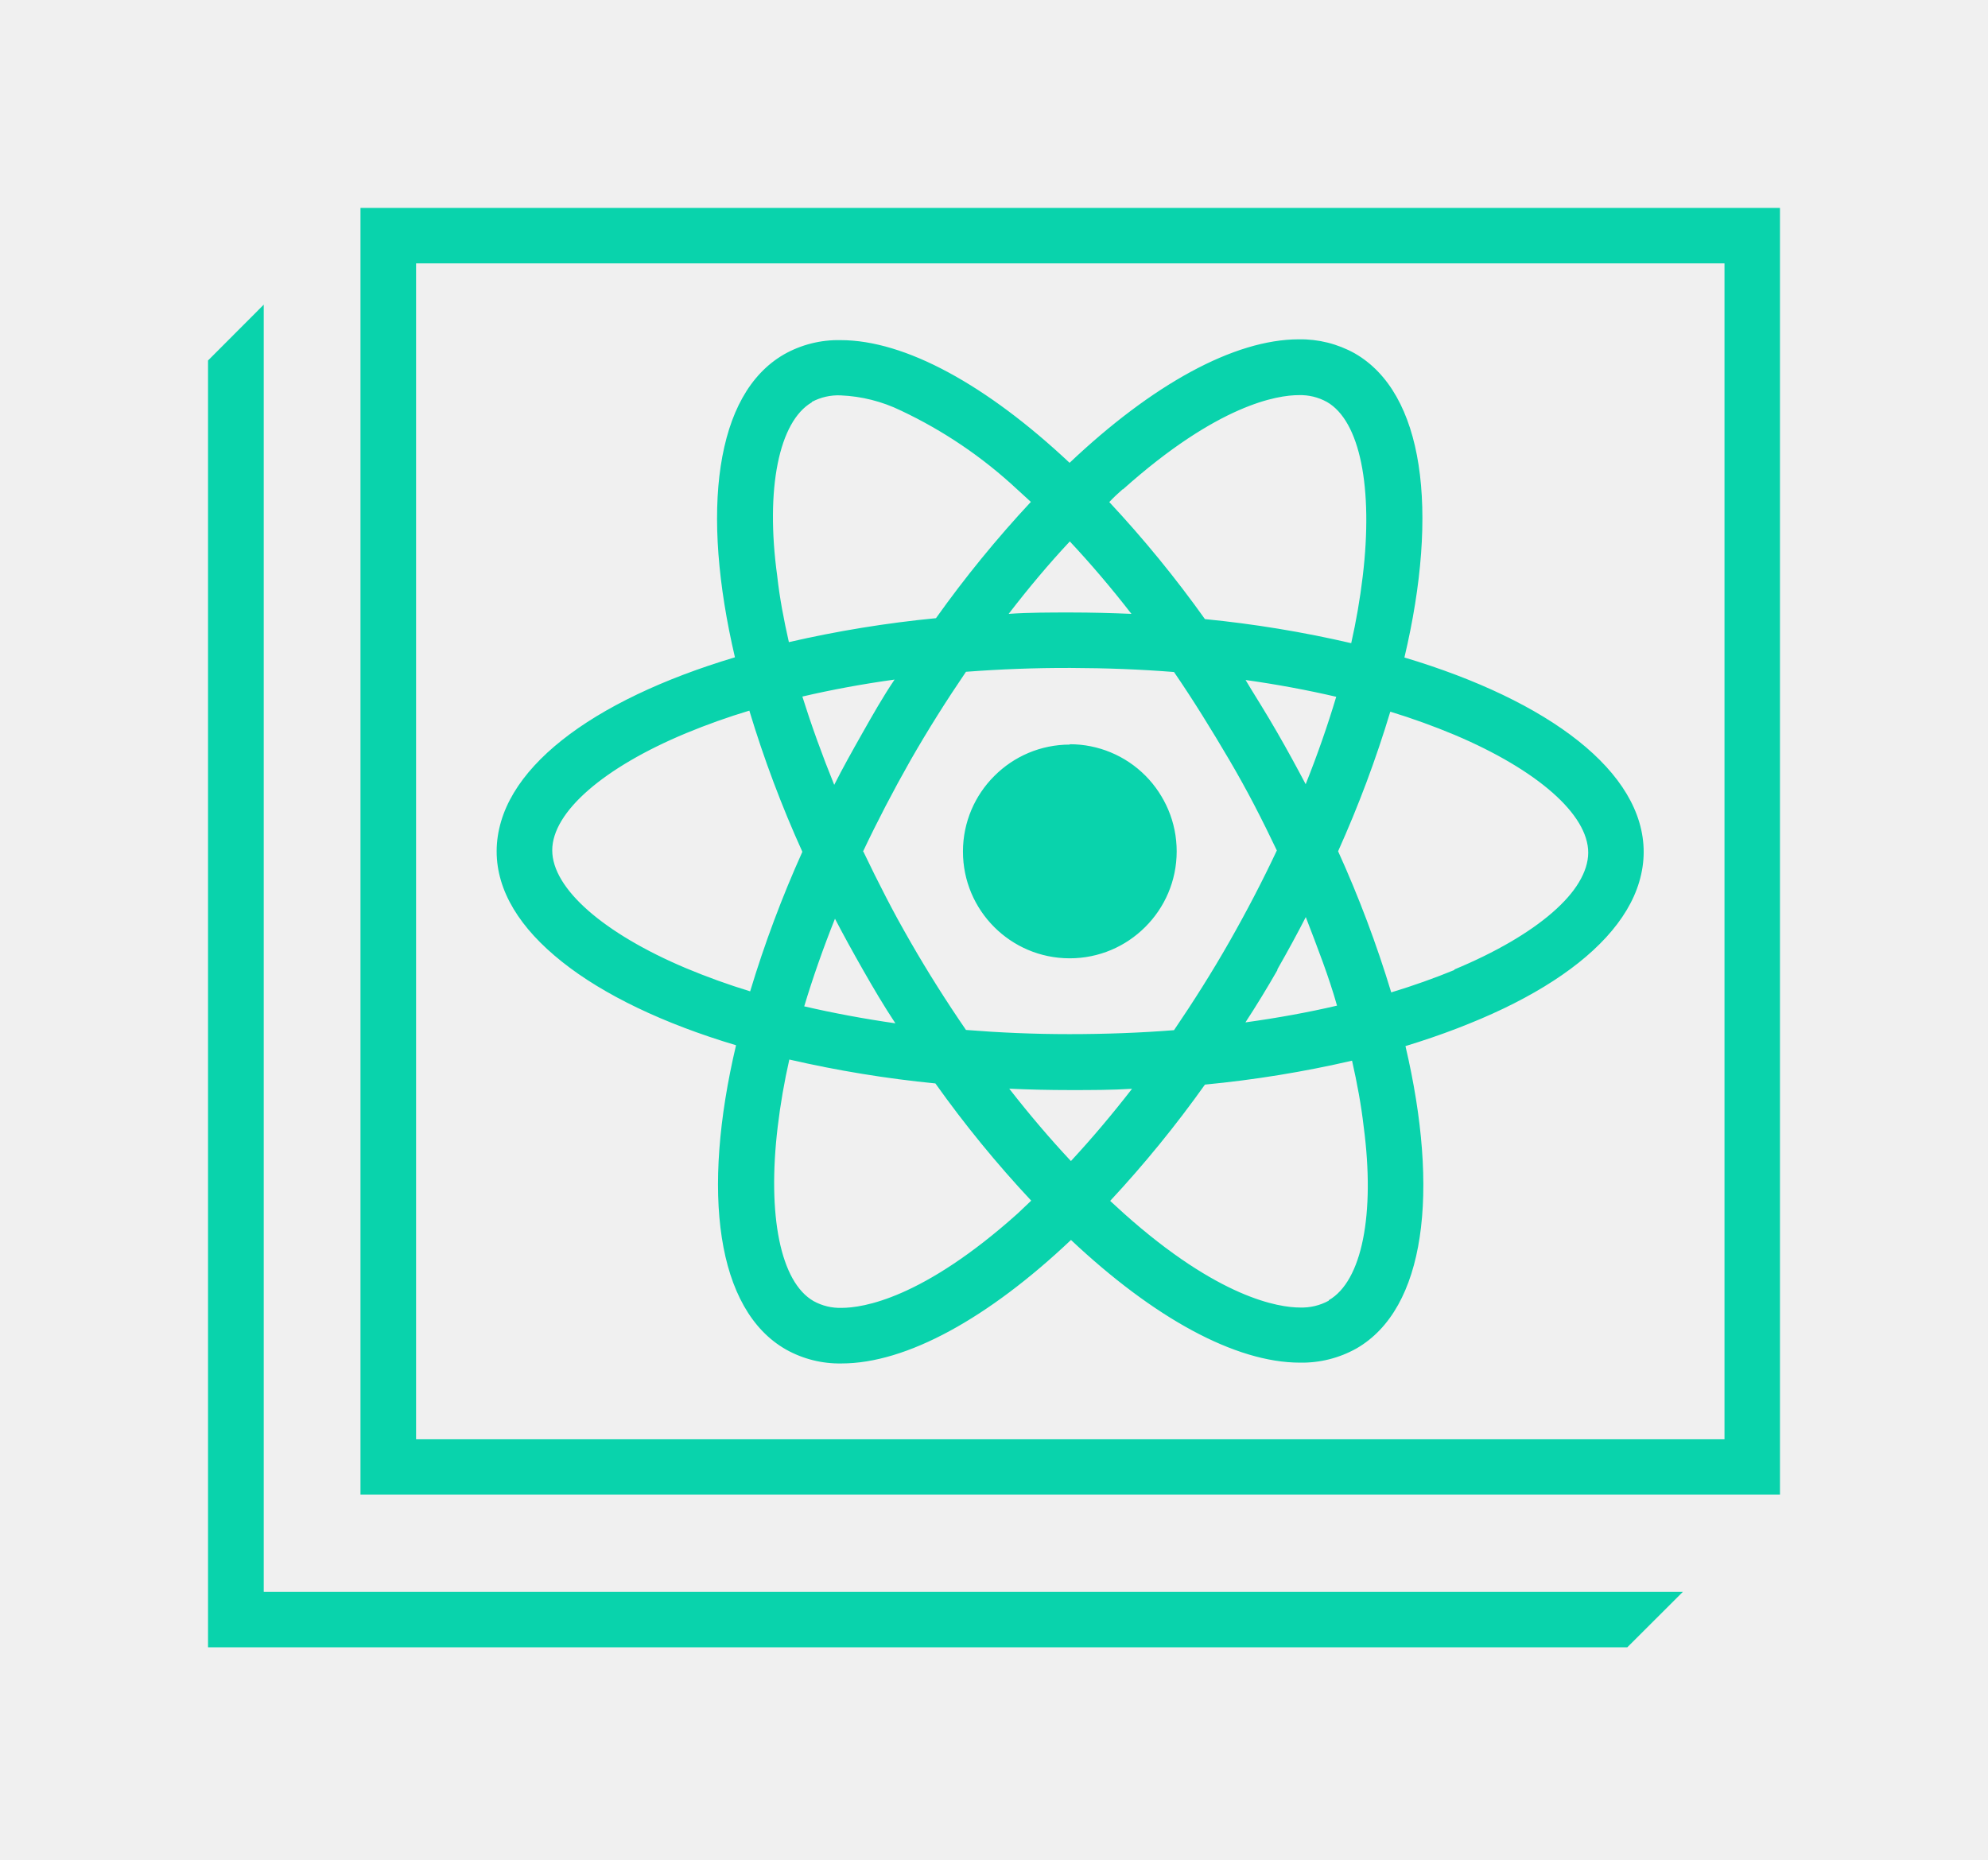
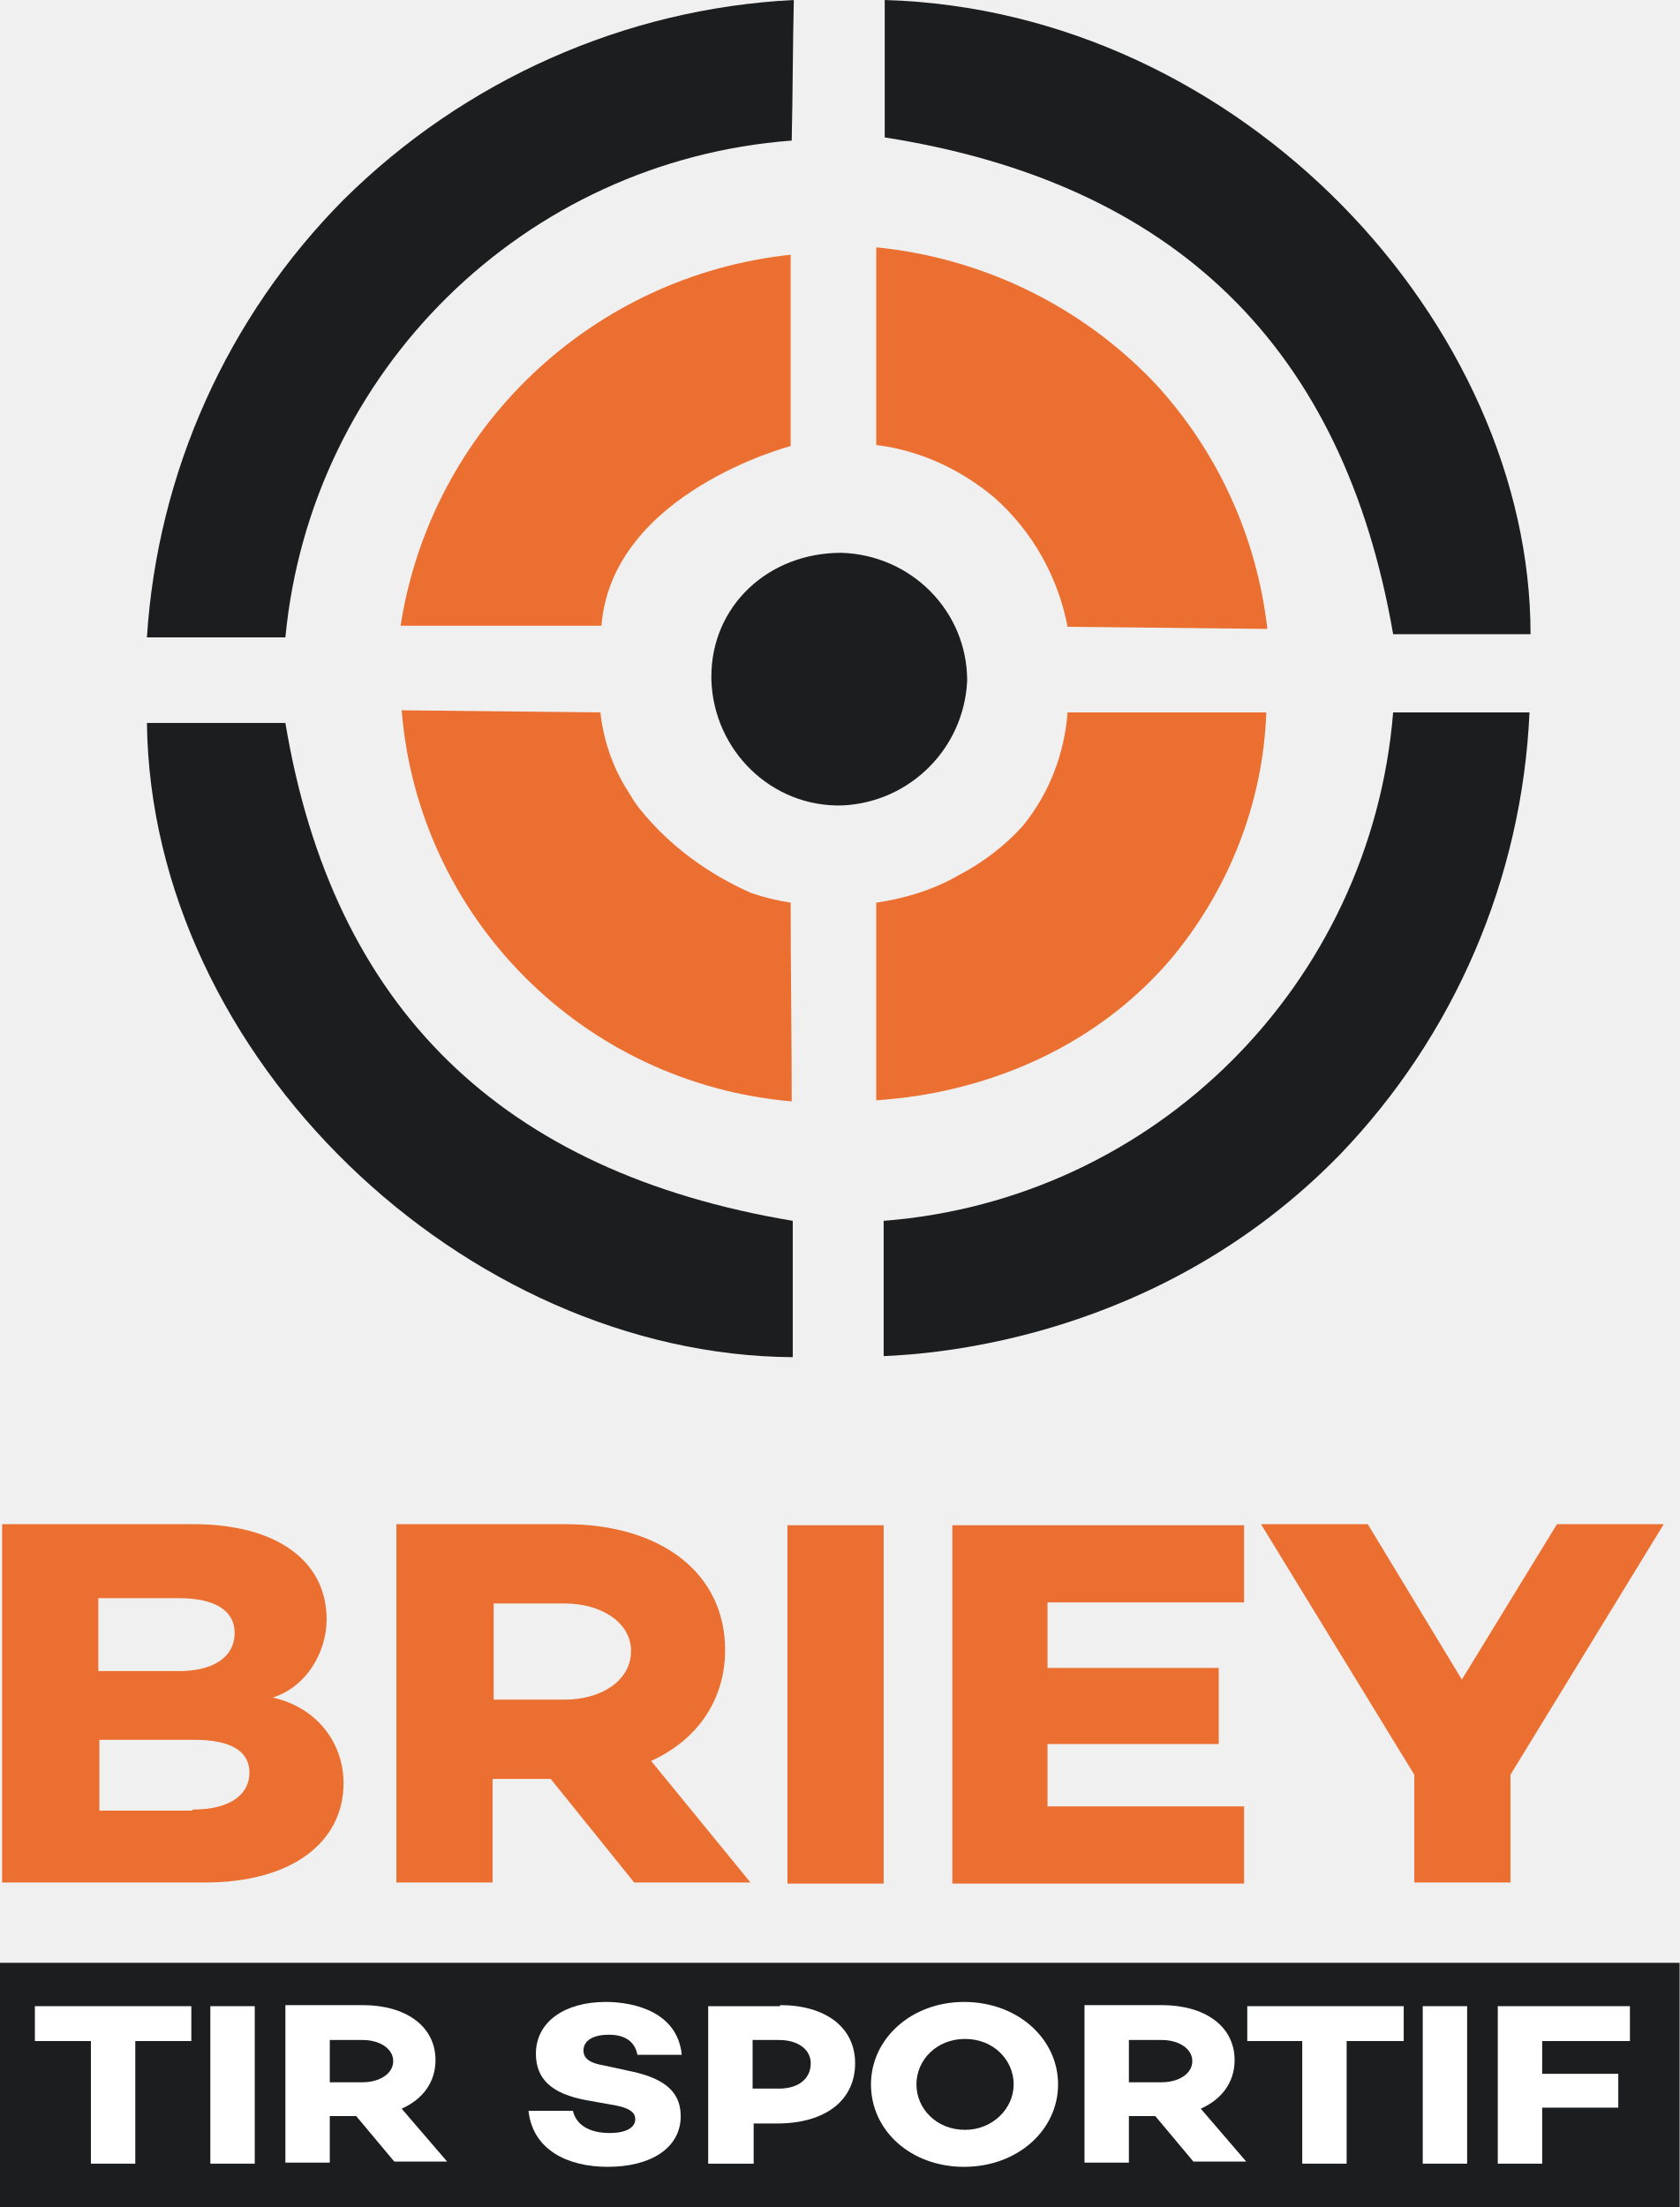
- <svg xmlns="http://www.w3.org/2000/svg" viewBox="0 0 170.96 159.93">
-   <defs>
-     <style>.cls-1{fill:#09d3ac;}</style>
-   </defs>
-   <path class="cls-1" d="M141.35,73.27c0-6.89-8.11-13-20.58-16.73,3-12.67,1.69-22.75-4.28-26.16a9.55,9.55,0,0,0-4.79-1.2c-5.57,0-12.61,3.89-19.72,10.62-7.11-6.68-14.13-10.55-19.69-10.55a9.46,9.46,0,0,0-4.86,1.22c-5.94,3.42-7.17,13.44-4.21,26.05-12.41,3.71-20.48,9.77-20.5,16.63s8.12,13,20.59,16.72c-3,12.68-1.7,22.75,4.28,26.16a9.41,9.41,0,0,0,4.78,1.2c5.58,0,12.62-3.89,19.73-10.62,7.1,6.68,14.12,10.55,19.69,10.55a9.59,9.59,0,0,0,4.86-1.22c5.94-3.42,7.16-13.44,4.21-26C133.27,86.18,141.34,80.12,141.35,73.27ZM96.56,42.06c8.19-7.33,13.31-8.12,15.13-8.12h0a4.71,4.71,0,0,1,2.42.58c2.86,1.63,4,7.38,3.09,15a56.73,56.73,0,0,1-1,5.79,97.7,97.7,0,0,0-12.58-2.07,98.47,98.47,0,0,0-8.24-10.08C95.75,42.79,96.15,42.42,96.56,42.06ZM71.77,78.94c.78,1.5,1.61,3,2.47,4.51S76,86.49,77,88c-2.71-.39-5.34-.88-7.84-1.46C69.86,84,70.75,81.5,71.77,78.94ZM69,59.9c2.53-.59,5.18-1.08,7.93-1.46-1,1.48-1.86,3-2.76,4.59s-1.69,3-2.46,4.52Q70.18,63.65,69,59.9Zm5.21,13.34q1.86-3.93,4.09-7.86c1.5-2.62,3.11-5.17,4.77-7.61,2.91-.22,5.91-.34,9-.33s6,.12,8.89.35c1.66,2.42,3.25,5,4.75,7.55s2.88,5.22,4.12,7.83c-1.23,2.62-2.6,5.25-4.08,7.85s-3.11,5.18-4.77,7.62c-2.91.23-5.91.34-9,.34s-6-.13-8.89-.36c-1.66-2.42-3.26-4.94-4.76-7.55S75.5,75.85,74.25,73.24Zm32.86-14.77c2.72.38,5.35.87,7.84,1.45-.74,2.47-1.62,5-2.64,7.55-.79-1.5-1.61-3-2.48-4.51S108,59.93,107.11,58.47Zm2.76,24.92q1.29-2.27,2.46-4.53c1,2.6,2,5.16,2.7,7.66-2.52.59-5.17,1.07-7.92,1.45Q108.52,85.75,109.87,83.39ZM92,46.56c1.8,1.92,3.57,4,5.3,6.23-1.71-.07-3.46-.12-5.23-.12s-3.58,0-5.33.12C88.45,50.57,90.2,48.48,92,46.56Zm-22.18-12A4.82,4.82,0,0,1,72.29,34a13.11,13.11,0,0,1,5.19,1.31,39.07,39.07,0,0,1,10,6.78l1.17,1.07a98.49,98.49,0,0,0-8.16,10,98.88,98.88,0,0,0-12.65,2.06c-.44-1.94-.8-3.84-1-5.67C65.8,42,67,36.24,69.81,34.6ZM64.53,85.26a58.75,58.75,0,0,1-5.54-2c-7.1-3-11.5-6.85-11.5-10.14S51.91,66,59,63.05a57.63,57.63,0,0,1,5.44-1.94A97.93,97.93,0,0,0,69,73.25,98.72,98.72,0,0,0,64.53,85.26Zm23,19.1c-8.19,7.33-13.31,8.11-15.14,8.11a4.69,4.69,0,0,1-2.42-.58c-2.86-1.63-4-7.38-3.09-15a56.07,56.07,0,0,1,1-5.78,99.51,99.51,0,0,0,12.58,2.06,97.17,97.17,0,0,0,8.24,10.08Zm4.57-4.51c-1.8-1.92-3.57-4-5.31-6.23,1.72.08,3.47.12,5.24.12s3.58,0,5.33-.11C95.63,95.85,93.87,97.93,92.09,99.85Zm22.18,12a4.82,4.82,0,0,1-2.48.59c-1.82,0-7-.8-15.16-8.1l-1.17-1.07a98.44,98.44,0,0,0,8.15-10,97,97,0,0,0,12.66-2.06c.44,1.94.79,3.84,1,5.67C118.27,104.42,117.12,110.18,114.27,111.81Zm10.8-28.44c-1.71.7-3.52,1.35-5.44,1.93a98.54,98.54,0,0,0-4.57-12.14,98.1,98.1,0,0,0,4.49-12,58.75,58.75,0,0,1,5.54,2c7.09,3,11.5,6.85,11.49,10.14S132.17,80.42,125.07,83.37ZM92,82.39a9.18,9.18,0,1,0-9.17-9.19A9.17,9.17,0,0,0,92,82.39ZM31,17.88V128.53H153.07V17.88ZM148.3,123.77H35.78V22.65H148.3Zm-85-33.9c-3,12.68-1.7,22.75,4.28,26.16a9.41,9.41,0,0,0,4.78,1.2c5.58,0,12.62-3.89,19.73-10.62,7.1,6.68,14.12,10.55,19.69,10.55a9.59,9.59,0,0,0,4.86-1.22c5.94-3.42,7.16-13.44,4.21-26,12.41-3.72,20.48-9.78,20.49-16.63s-8.11-13-20.58-16.73c3-12.67,1.69-22.75-4.28-26.16a9.55,9.55,0,0,0-4.79-1.2c-5.57,0-12.61,3.89-19.72,10.62-7.11-6.68-14.13-10.55-19.69-10.55a9.46,9.46,0,0,0-4.86,1.22c-5.94,3.42-7.17,13.44-4.21,26.05-12.41,3.71-20.48,9.77-20.5,16.63S50.84,86.13,63.31,89.87Zm24.21,14.49c-8.19,7.33-13.31,8.11-15.14,8.11a4.69,4.69,0,0,1-2.42-.58c-2.86-1.63-4-7.38-3.09-15a56.07,56.07,0,0,1,1-5.78,99.51,99.51,0,0,0,12.58,2.06,97.17,97.17,0,0,0,8.24,10.08Zm24.79-36.89c-.79-1.5-1.61-3-2.48-4.51s-1.8-3-2.72-4.49c2.72.38,5.35.87,7.84,1.45C114.21,62.39,113.33,64.92,112.31,67.47Zm2.72,19c-2.52.59-5.17,1.07-7.92,1.45q1.41-2.22,2.76-4.58t2.46-4.53C113.37,81.46,114.28,84,115,86.52Zm-5.21-13.35c-1.23,2.62-2.6,5.25-4.08,7.85s-3.11,5.18-4.77,7.62c-2.91.23-5.91.34-9,.34s-6-.13-8.89-.36c-1.66-2.42-3.26-4.94-4.76-7.55s-2.87-5.22-4.12-7.83q1.86-3.93,4.09-7.86c1.5-2.62,3.11-5.17,4.77-7.61,2.91-.22,5.91-.34,9-.33s6,.12,8.89.35c1.66,2.42,3.25,5,4.75,7.55S108.58,70.56,109.82,73.17ZM77,88c-2.71-.39-5.34-.88-7.84-1.46.74-2.46,1.63-5,2.65-7.55.78,1.5,1.61,3,2.47,4.51S76,86.49,77,88ZM74.21,63c-.87,1.5-1.69,3-2.46,4.52Q70.18,63.65,69,59.9c2.53-.59,5.18-1.08,7.93-1.46C76,59.92,75.11,61.45,74.21,63ZM92.09,99.85c-1.8-1.92-3.57-4-5.31-6.23,1.72.08,3.47.12,5.24.12s3.58,0,5.33-.11C95.63,95.85,93.87,97.93,92.09,99.85Zm22.18,12a4.82,4.82,0,0,1-2.48.59c-1.82,0-7-.8-15.16-8.1l-1.17-1.07a98.44,98.44,0,0,0,8.15-10,97,97,0,0,0,12.66-2.06c.44,1.94.79,3.84,1,5.67C118.27,104.42,117.12,110.18,114.27,111.81Zm5.28-50.66a58.75,58.75,0,0,1,5.54,2c7.09,3,11.5,6.85,11.49,10.14s-4.41,7.16-11.51,10.11c-1.71.7-3.52,1.35-5.44,1.93a98.54,98.54,0,0,0-4.57-12.14A98.1,98.1,0,0,0,119.55,61.15Zm-23-19.09c8.19-7.33,13.31-8.12,15.13-8.12h0a4.71,4.71,0,0,1,2.42.58c2.86,1.63,4,7.38,3.09,15a56.73,56.73,0,0,1-1,5.79,97.7,97.7,0,0,0-12.58-2.07,98.47,98.47,0,0,0-8.24-10.08C95.75,42.79,96.15,42.42,96.56,42.06ZM92,46.56c1.8,1.92,3.57,4,5.3,6.23-1.71-.07-3.46-.12-5.23-.12s-3.58,0-5.33.12C88.45,50.57,90.2,48.48,92,46.56Zm-22.18-12A4.82,4.82,0,0,1,72.29,34a13.11,13.11,0,0,1,5.19,1.31,39.07,39.07,0,0,1,10,6.78l1.17,1.07a98.49,98.49,0,0,0-8.16,10,98.88,98.88,0,0,0-12.65,2.06c-.44-1.94-.8-3.84-1-5.67C65.8,42,67,36.24,69.81,34.6ZM59,63.05a57.63,57.63,0,0,1,5.44-1.94A97.93,97.93,0,0,0,69,73.25a98.72,98.72,0,0,0-4.49,12,58.75,58.75,0,0,1-5.54-2c-7.1-3-11.5-6.85-11.5-10.14S51.91,66,59,63.05Zm33,1a9.18,9.18,0,1,0,9.17,9.19A9.17,9.17,0,0,0,92,64Zm0,0a9.18,9.18,0,1,0,9.17,9.19A9.17,9.17,0,0,0,92,64Zm0,0a9.18,9.18,0,1,0,9.17,9.19A9.17,9.17,0,0,0,92,64Zm49.35,9.24c0-6.89-8.11-13-20.58-16.73,3-12.67,1.69-22.75-4.28-26.16a9.55,9.55,0,0,0-4.79-1.2c-5.57,0-12.61,3.89-19.72,10.62-7.11-6.68-14.13-10.55-19.69-10.55a9.46,9.46,0,0,0-4.86,1.22c-5.94,3.42-7.17,13.44-4.21,26.05-12.41,3.71-20.48,9.77-20.5,16.63s8.12,13,20.59,16.72c-3,12.68-1.7,22.75,4.28,26.16a9.41,9.41,0,0,0,4.78,1.2c5.58,0,12.62-3.89,19.73-10.62,7.1,6.68,14.12,10.55,19.69,10.55a9.59,9.59,0,0,0,4.86-1.22c5.94-3.42,7.16-13.44,4.21-26C133.27,86.18,141.34,80.12,141.35,73.27ZM96.56,42.06c8.19-7.33,13.31-8.12,15.13-8.12h0a4.71,4.71,0,0,1,2.42.58c2.86,1.63,4,7.38,3.09,15a56.73,56.73,0,0,1-1,5.79,97.7,97.7,0,0,0-12.58-2.07,98.47,98.47,0,0,0-8.24-10.08C95.75,42.79,96.15,42.42,96.56,42.06ZM71.77,78.94c.78,1.5,1.61,3,2.47,4.51S76,86.49,77,88c-2.71-.39-5.34-.88-7.84-1.46C69.86,84,70.75,81.5,71.77,78.94ZM69,59.9c2.53-.59,5.18-1.08,7.93-1.46-1,1.48-1.86,3-2.76,4.59s-1.69,3-2.46,4.52Q70.18,63.65,69,59.9Zm5.21,13.34q1.86-3.93,4.09-7.86c1.5-2.62,3.11-5.17,4.77-7.61,2.91-.22,5.91-.34,9-.33s6,.12,8.89.35c1.66,2.42,3.25,5,4.75,7.55s2.88,5.22,4.12,7.83c-1.23,2.62-2.6,5.25-4.08,7.85s-3.11,5.18-4.77,7.62c-2.91.23-5.91.34-9,.34s-6-.13-8.89-.36c-1.66-2.42-3.26-4.94-4.76-7.55S75.5,75.85,74.25,73.24Zm32.86-14.77c2.72.38,5.35.87,7.84,1.45-.74,2.47-1.62,5-2.64,7.55-.79-1.5-1.61-3-2.48-4.51S108,59.93,107.11,58.47Zm2.76,24.92q1.29-2.27,2.46-4.53c1,2.6,2,5.16,2.7,7.66-2.52.59-5.17,1.07-7.92,1.45Q108.52,85.75,109.87,83.39ZM92,46.56c1.8,1.92,3.57,4,5.3,6.23-1.71-.07-3.46-.12-5.23-.12s-3.58,0-5.33.12C88.45,50.57,90.2,48.48,92,46.56Zm-22.18-12A4.82,4.82,0,0,1,72.29,34a13.11,13.11,0,0,1,5.19,1.31,39.07,39.07,0,0,1,10,6.78l1.17,1.07a98.49,98.49,0,0,0-8.16,10,98.88,98.88,0,0,0-12.65,2.06c-.44-1.94-.8-3.84-1-5.67C65.8,42,67,36.24,69.81,34.6ZM64.53,85.26a58.75,58.75,0,0,1-5.54-2c-7.1-3-11.5-6.85-11.5-10.14S51.91,66,59,63.05a57.63,57.63,0,0,1,5.44-1.94A97.93,97.93,0,0,0,69,73.25,98.72,98.72,0,0,0,64.53,85.26Zm23,19.1c-8.19,7.33-13.31,8.11-15.14,8.11a4.69,4.69,0,0,1-2.42-.58c-2.86-1.63-4-7.38-3.09-15a56.07,56.07,0,0,1,1-5.78,99.51,99.51,0,0,0,12.58,2.06,97.17,97.17,0,0,0,8.24,10.08Zm4.57-4.51c-1.8-1.92-3.57-4-5.31-6.23,1.72.08,3.47.12,5.24.12s3.58,0,5.33-.11C95.63,95.85,93.87,97.93,92.09,99.85Zm22.18,12a4.82,4.82,0,0,1-2.48.59c-1.82,0-7-.8-15.16-8.1l-1.17-1.07a98.44,98.44,0,0,0,8.15-10,97,97,0,0,0,12.66-2.06c.44,1.94.79,3.84,1,5.67C118.27,104.42,117.12,110.18,114.27,111.81Zm10.8-28.44c-1.71.7-3.52,1.35-5.44,1.93a98.54,98.54,0,0,0-4.57-12.14,98.1,98.1,0,0,0,4.49-12,58.75,58.75,0,0,1,5.54,2c7.09,3,11.5,6.85,11.49,10.14S132.17,80.42,125.07,83.37ZM92,82.39a9.18,9.18,0,1,0-9.17-9.19A9.17,9.17,0,0,0,92,82.39Zm-69.32,54.5V26.2L17.89,31V141.66H139.94l4.78-4.77Z" />
+ <svg xmlns="http://www.w3.org/2000/svg" version="1.1" id="Calque_1" x="0px" y="0px" viewBox="0 0 158.9 208.8" style="enable-background:new 0 0 158.9 208.8;" xml:space="preserve">
+   <style type="text/css">
+ 	.st0{fill:#1C1D1E;}
+ 	.st1{fill:#EA6F30;}
+ 	.st2{fill:none;}
+ 	.st3{enable-background:new    ;}
+ 	.st4{fill:#FFFFFF;}
+ </style>
+   <g>
+     <g id="Calque_1-2">
+       <g>
+         <path class="st0" d="M158.9,185.7v23.1H0v-23.1H158.9z M51.1,200.3c0.7,4.6,4,5.1,7.5,5c2.4-0.1,5-0.7,5.6-3.2     c1.7-6.9-5.7-5.1-8.4-7.8c2.8-4.3,5.6,2.4,8.3-0.4c0.1-2.2-1.3-3.2-3.1-3.9c-3.6-1.5-8.8,0-9.4,3c-1,4.4,2.2,5.6,5.7,6.3     c0.9,0.2,2.4,0.1,2.7,1.7C56.8,204.4,54.5,198.1,51.1,200.3z M100.3,197.4c0.1-4.4-3.6-7.9-8.3-8s-8.5,3.1-8.6,7.6     c-0.2,4.4,3.3,8.1,7.7,8.3c0.2,0,0.5,0,0.7,0C96.4,205.3,100.2,201.8,100.3,197.4z M114,200c2.8-2.2,3.9-5.4,1.9-7.9     c-3.2-4-8-2.2-12.4-2.2v14.8c4.3,1.7,3.6-1.9,4.2-4c4-0.1,4.7,6.7,9.5,3.8L114,200z M41.7,204.4c-2.3-2.4-3.2-4.4-0.9-7.5     c2-2.7-0.7-6.7-4.4-7.1c-2.7-0.3-5.5-0.1-8.5-0.1c0,4.6,0,8.8,0,12.9c0,1.2,0,2.4,1.7,2.5c0.6,0.1,1.1-0.1,1.5-0.4     c0.4-0.5,0.7-1.1,0.7-1.7c0-0.5,0.1-1,0-1.5c0-0.5,0-0.9,0.1-1.2h2.9c2.1,0.9,2,3.9,3.9,4.6C39.7,205.2,40.8,205,41.7,204.4     L41.7,204.4z M68.2,205.1c1.3-0.1,2.8-0.1,2.8-0.3c0.5-3.6,3.1-3.7,6-4.2c2.6-0.5,4.4-2.9,4.1-5.5c0-2.6-1.9-4.9-4.5-5.2     c-2.8-0.2-5.6-0.3-8.4-0.1L68.2,205.1z M144.2,189.7c-1.9,9.9-0.9,14.9,2.8,15.1c0.8-1.4-0.3-3.3,1.1-5h4.2c1,0,2-0.1,2-1.5     c0-1.3-0.6-1.5-1.7-1.8c-1.8-0.5-5.2,1.6-5-1.9c0.2-3.2,3.5-1,5.3-1.6c1-0.3,2.4,0.3,2.5-1.5s-1.1-1.8-2.3-1.8L144.2,189.7z      M13,193.5c1.2-1.7,4.4,1,4.3-2.2c-0.1-3-2.8-1.4-4.3-1.6c-2.5-0.2-5-0.2-7.4-0.1c-1.2,0-2.4-0.1-2.3,1.7c0,1.4,0.9,1.5,2,1.6     c0.9,0,2-0.4,3.1,1V205c1.3,0,2.8,0.4,3.1-0.1C13.8,201.4,11.5,197.2,13,193.5z M119.6,189.6c-1.2,5.3,3.7,1.9,4.7,4.5     c0,2,0,4.5,0,6.9c0,3.9,0.1,3.9,4.2,3.3v-11.2c0.8-0.2,1.3-0.3,1.8-0.4c1.3-0.2,3.3,0.7,3.1-1.9c-0.2-2.1-1.9-1.3-3.1-1.4     C126.8,189.6,123.3,189.6,119.6,189.6L119.6,189.6z M135.8,204.7c4.5-0.1,4.9-1.7,3.7-14.7c-2.4-1-3.8-0.6-3.7,2.4     C135.8,196.4,135.8,200.3,135.8,204.7L135.8,204.7z M20.5,189.9V205l1.6,0.3c3.9-3.3,1-8.2,1.8-12.3     C24.3,190.7,23.6,188.9,20.5,189.9z" />
+       </g>
+       <g>
+         <path class="st0" d="M83.6,128.3v-12.8c25.7-2,46.1-22.4,48.2-48.1h12.9c-0.7,15.7-7.1,30.6-18,41.9     C109.6,126.8,88.2,128.1,83.6,128.3z" />
+       </g>
+       <g>
+         <path class="st0" d="M83.7,0c33.9,1,61.1,30.8,61.1,60h-13c-4.7-27.2-20.7-42.7-48.1-47L83.7,0z" />
+       </g>
+       <g>
+         <path class="st0" d="M75,115.5v12.9c-31-0.2-60.7-28.3-61.1-60H27C31.5,95.4,47.5,110.9,75,115.5z" />
+       </g>
+       <g>
+         <path class="st0" d="M75.1,0C75,4.4,75,8.9,74.9,13.3c-25.3,1.9-45.5,21.8-47.9,47h-6.6h-6.5c1-15.6,7.6-30.3,18.6-41.4     C43.9,7.6,59.1,0.8,75.1,0z" />
+       </g>
+       <g>
+         <path class="st1" d="M119.8,67.4c-0.3,8.5-3.5,16.7-9,23.3c-10.6,12.4-25.4,13.2-27.9,13.4V85.4c2.7-0.4,5.4-1.2,7.8-2.6     c2.3-1.2,4.4-2.8,6.1-4.7c2.5-3.1,3.9-6.8,4.2-10.7H119.8z" />
+       </g>
+       <g>
+         <path class="st1" d="M56.8,67.4c0.3,2.7,1.2,5.3,2.7,7.6l0,0c0.3,0.5,0.6,1,1,1.5c2.8,3.5,6.5,6.2,10.6,8     c1.2,0.4,2.4,0.7,3.7,0.9c0,6.3,0.1,12.5,0.1,18.8C55.2,102.5,39.6,86.9,38,67.2" />
+       </g>
+       <g>
+         <path class="st1" d="M82.9,23.4c10.1,1,19.5,5.6,26.4,12.9c5.9,6.4,9.6,14.5,10.6,23.2L101,59.3c-0.9-4.7-3.3-9-6.9-12.2     c-3.2-2.7-7.1-4.5-11.2-5L82.9,23.4z" />
+       </g>
+       <g>
+         <path class="st1" d="M61.9,48.8c0,0.2-0.3,0.5-1.1,0.8" />
+       </g>
+       <g>
+         <path class="st1" d="M56.9,59.2h-19C40.8,40.5,56,26.1,74.8,24.1v18.1C74.8,42.2,57.9,46.6,56.9,59.2z" />
+       </g>
+       <g>
+         <path class="st0" d="M91.5,64.4c-0.3,6.4-5.4,11.5-11.8,11.8C73,76.4,67.5,71,67.3,64.3c0-0.1,0-0.2,0-0.3     c0-6.6,5.3-11.7,12.3-11.7C86.2,52.5,91.5,57.8,91.5,64.4z" />
+       </g>
+       <g>
+         <path class="st2" d="M51.1,200.3c3.3-2.2,5.7,4.1,9,0.6c-0.3-1.6-1.8-1.5-2.7-1.7c-3.5-0.8-6.7-1.9-5.7-6.3c0.7-3,5.8-4.5,9.4-3     c1.7,0.7,3.1,1.7,3.1,3.9c-2.7,2.9-5.5-3.9-8.3,0.4c2.7,2.7,10,1,8.4,7.8c-0.6,2.6-3.2,3.2-5.6,3.2     C55.2,205.4,51.9,204.9,51.1,200.3z" />
+       </g>
+       <g>
+         <path class="st2" d="M100.3,197.4c-0.1,4.4-3.8,7.8-8.6,7.9c-4.4,0.2-8.2-3.2-8.4-7.6c0-0.2,0-0.5,0-0.7c0.1-4.5,3.8-7.7,8.6-7.6     S100.4,193.1,100.3,197.4z M91.5,201.8c2.9-0.1,4.5-1.6,4.6-4.4s-1.5-4.4-4.2-4.5s-4.3,1.6-4.4,4.3S88.9,201.4,91.5,201.8z" />
+       </g>
+       <g>
+         <path class="st2" d="M114,200l3.2,4.5c-4.8,2.9-5.5-4-9.5-3.8c-0.6,2.1,0.1,5.7-4.2,4v-14.9c4.3,0,9.1-1.8,12.4,2.2     C117.9,194.6,116.8,197.7,114,200z M113,194.7c-1-1.7-3.2-2.3-4.9-1.4c-1.2,0.6-1,2.2,0,3.7C109.7,196.4,112,197.8,113,194.7     L113,194.7z" />
+       </g>
+       <g>
+         <path class="st2" d="M68.3,205.1v-15.3c2.8-0.2,5.6-0.1,8.4,0.1c2.6,0.3,4.6,2.5,4.5,5.2c0.3,2.6-1.5,5-4.1,5.5     c-2.9,0.5-5.4,0.6-6,4.2C71.1,205,69.6,204.9,68.3,205.1z M72.1,197.5c2.4,0.4,4.7,0.6,4.9-2.2c0.2-1.8-1.6-2.6-3.2-2.4     C71,193.2,72,195.4,72.1,197.5z" />
+       </g>
+       <g>
+         <path class="st2" d="M144.3,189.6h8.8c1.2,0,2.4,0,2.3,1.8s-1.5,1.2-2.5,1.5c-1.8,0.5-5.1-1.6-5.3,1.6c-0.2,3.6,3.2,1.5,5,1.9     c1.1,0.3,1.8,0.6,1.7,1.8c0,1.4-0.9,1.5-2,1.5h-4.2c-1.4,1.7-0.3,3.6-1.1,5C143.4,204.5,142.4,199.5,144.3,189.6z" />
+       </g>
+       <g>
+         <path class="st2" d="M13,193.5c-1.5,3.8,0.8,7.9-1.5,11.4c-0.3,0.4-1.8,0.1-3.1,0.1v-11.1c-1.1-1.4-2.2-1-3.1-1     c-1.1-0.1-1.9-0.2-2-1.6c-0.1-1.8,1.2-1.7,2.3-1.7c2.5-0.1,5-0.1,7.4,0.1c1.5,0.2,4.2-1.4,4.3,1.6     C17.4,194.5,14.2,191.8,13,193.5z" />
+       </g>
+       <g>
+         <path class="st2" d="M119.6,189.6c3.8,0,7.2-0.1,10.7,0c1.1,0,2.9-0.8,3.1,1.4c0.2,2.6-1.8,1.6-3.1,1.9c-0.5,0.1-0.9,0.2-1.8,0.4     v11.2c-4.1,0.6-4.1,0.6-4.2-3.3c0-2.5,0-4.9,0-6.9C123.3,191.6,118.3,194.9,119.6,189.6z" />
+       </g>
+       <g>
+         <path class="st2" d="M135.8,204.7c0-4.4,0.1-8.3,0-12.3c-0.1-3,1.3-3.4,3.7-2.4C140.6,203,140.3,204.7,135.8,204.7z" />
+       </g>
+       <g>
+         <path class="st2" d="M20.5,189.9c3.2-1,3.8,0.8,3.4,3.1c-0.8,4,2.1,9-1.8,12.3l-1.6-0.3L20.5,189.9z" />
+       </g>
+       <g>
+         <path class="st2" d="M8.2,171.4c0.5-2.9-1.2-5.1,1.7-6.4c2.6-1.2,10.6,0,11.8,1.7c1.5,2,0.2,3.4-1.9,4.8     C19.9,171.4,12.1,171.4,8.2,171.4z" />
+       </g>
+       <g>
+         <path class="st2" d="M8.3,151.6c3.3,0,5.9,0.1,8.6,0c2.3-0.1,4.1,0.6,4.2,2.9c0.1,0.7-0.1,1.4-0.4,2c-0.5,0.8-1.2,1.4-2,1.8     l-10.3-0.1c-0.1-0.9-0.1-1.9-0.2-2.9C8.2,154,8.2,152.8,8.3,151.6z" />
+       </g>
+       <g>
+         <path class="st2" d="M46.8,151.9c9.3-0.5,11.9,0.6,11.7,4.7s-4.1,5.6-12,4.7C46.1,158.2,45.7,155,46.8,151.9z" />
+       </g>
+       <g>
+         <path class="st0" d="M91.5,201.8c-2.6-0.3-4.2-1.8-4.1-4.5s1.6-4.4,4.4-4.3s4.3,1.8,4.2,4.5S94.4,201.6,91.5,201.8z" />
+       </g>
+       <g>
+         <path class="st0" d="M113,194.6c-1,3.2-3.3,1.8-5,2.2c-1-1.4-1.2-3.1,0-3.7C109.8,192.2,112,192.9,113,194.6z" />
+       </g>
+       <g>
+         <path class="st0" d="M72.1,197.5c-0.2-2.1-1.1-4.2,1.8-4.6c1.6-0.2,3.3,0.6,3.2,2.4C76.8,198,74.6,197.9,72.1,197.5z" />
+       </g>
+       <g class="st3">
+         <path class="st1" d="M32.5,168.7c0,5.6-4.9,9.4-13.1,9.4H0.2v-33.9h18.1c7.9,0,12.6,3.5,12.6,9c0,3.1-1.9,6.4-5.1,7.4     C30.2,161.6,32.5,165.1,32.5,168.7z M9.3,158.1h7.6c3.4,0,5.3-1.4,5.3-3.6c0-2.1-1.8-3.3-5.3-3.3H9.3V158.1z M18.2,171.2     c3.7,0,5.4-1.5,5.4-3.5c0-2.1-1.9-3.1-5.2-3.1h-9v6.7H18.2z" />
+       </g>
+       <g class="st3">
+         <path class="st1" d="M46.6,168.3v9.8h-9.1v-33.9h16c9,0,15.1,4.6,15.1,11.9c0,4.7-2.6,8.5-7,10.5l9.4,11.5h-11l-7.9-9.8H46.6z      M53.4,160.8c3.5,0,6.3-1.8,6.3-4.6c0-2.7-2.8-4.5-6.3-4.5h-6.7v9.1H53.4z" />
+       </g>
+       <g class="st3">
+         <path class="st1" d="M83.6,178.2h-9.1v-33.9h9.1V178.2z" />
+       </g>
+       <g class="st3">
+         <path class="st1" d="M99.1,157.8h16.2v7.2H99.1v5.9h18.6v7.3H90.1v-33.9h27.6v7.3H99.1V157.8z" />
+       </g>
+       <g class="st3">
+         <path class="st1" d="M142.9,167.9v10.2h-9.1v-10.2l-14.5-23.7h10.1l8.9,14.7l9-14.7h10.1L142.9,167.9z" />
+       </g>
+       <g>
+         <rect x="0.9" y="188.6" class="st0" width="156" height="17.5" />
+       </g>
+       <g class="st3">
+         <path class="st4" d="M12.8,193.1v11.6H8.6v-11.6H3.3v-3.3h14.8v3.3H12.8z" />
+       </g>
+       <g class="st3">
+         <path class="st4" d="M24.1,204.7h-4.2v-14.9h4.2V204.7z" />
+         <path class="st4" d="M31.2,200.3v4.3H27v-14.9h7.3c4.1,0,6.9,2,6.9,5.2c0,2.1-1.2,3.7-3.2,4.6l4.3,5h-5l-3.6-4.3H31.2z M34.3,197     c1.6,0,2.9-0.8,2.9-2c0-1.2-1.3-2-2.9-2h-3.1v4H34.3z" />
+       </g>
+       <g class="st3">
+         <path class="st4" d="M64.5,194.4h-4.2c-0.2-1.1-1-1.9-2.7-1.9c-1.4,0-2.4,0.5-2.4,1.5c0,0.8,0.7,1.2,1.9,1.4l2.3,0.5     c3,0.6,5,1.7,5,4.3c0,3-2.8,4.8-6.9,4.8c-3.8,0-7.1-1.6-7.5-5.3h4.2c0.3,1.3,1.5,2.1,3.5,2.1c1.5,0,2.4-0.5,2.4-1.3     c0-0.5-0.3-1-1.8-1.3l-2.8-0.5c-3.3-0.6-4.8-2-4.8-4.4c0-3,2.7-4.9,6.6-4.9C60.1,189.4,64.1,190.4,64.5,194.4z" />
+       </g>
+       <g class="st3">
+         <path class="st4" d="M73.8,189.7c4.3,0,7.1,2.1,7.1,5.5c0,3.5-2.8,5.7-7.4,5.7h-2.2v3.8H67v-14.9H73.8z M73.7,197.6     c1.8,0,3-0.9,3-2.4c0-1.3-1.2-2.2-3-2.2h-2.5v4.6H73.7z" />
+         <path class="st4" d="M100.1,197.2c0,4.3-3.8,7.8-8.9,7.8c-5,0-8.8-3.4-8.8-7.8c0-4.3,3.8-7.8,8.8-7.8     C96.3,189.4,100.1,192.9,100.1,197.2z M95.9,197.2c0-2.3-1.9-4.3-4.6-4.3c-2.7,0-4.6,2-4.6,4.3c0,2.3,1.9,4.3,4.6,4.3     C93.9,201.5,95.9,199.5,95.9,197.2z" />
+       </g>
+       <g class="st3">
+         <path class="st4" d="M106.8,200.3v4.3h-4.2v-14.9h7.3c4.1,0,6.9,2,6.9,5.2c0,2.1-1.2,3.7-3.2,4.6l4.3,5h-5l-3.6-4.3H106.8z      M109.9,197c1.6,0,2.9-0.8,2.9-2c0-1.2-1.3-2-2.9-2h-3.1v4H109.9z" />
+       </g>
+       <g class="st3">
+         <path class="st4" d="M127.4,193.1v11.6h-4.2v-11.6H118v-3.3h14.8v3.3H127.4z" />
+       </g>
+       <g class="st3">
+         <path class="st4" d="M138.8,204.7h-4.2v-14.9h4.2V204.7z" />
+         <path class="st4" d="M145.9,196.2h7.2v3.2h-7.2v5.3h-4.2v-14.9h12.5v3.3h-8.3V196.2z" />
+       </g>
+     </g>
+   </g>
</svg>
